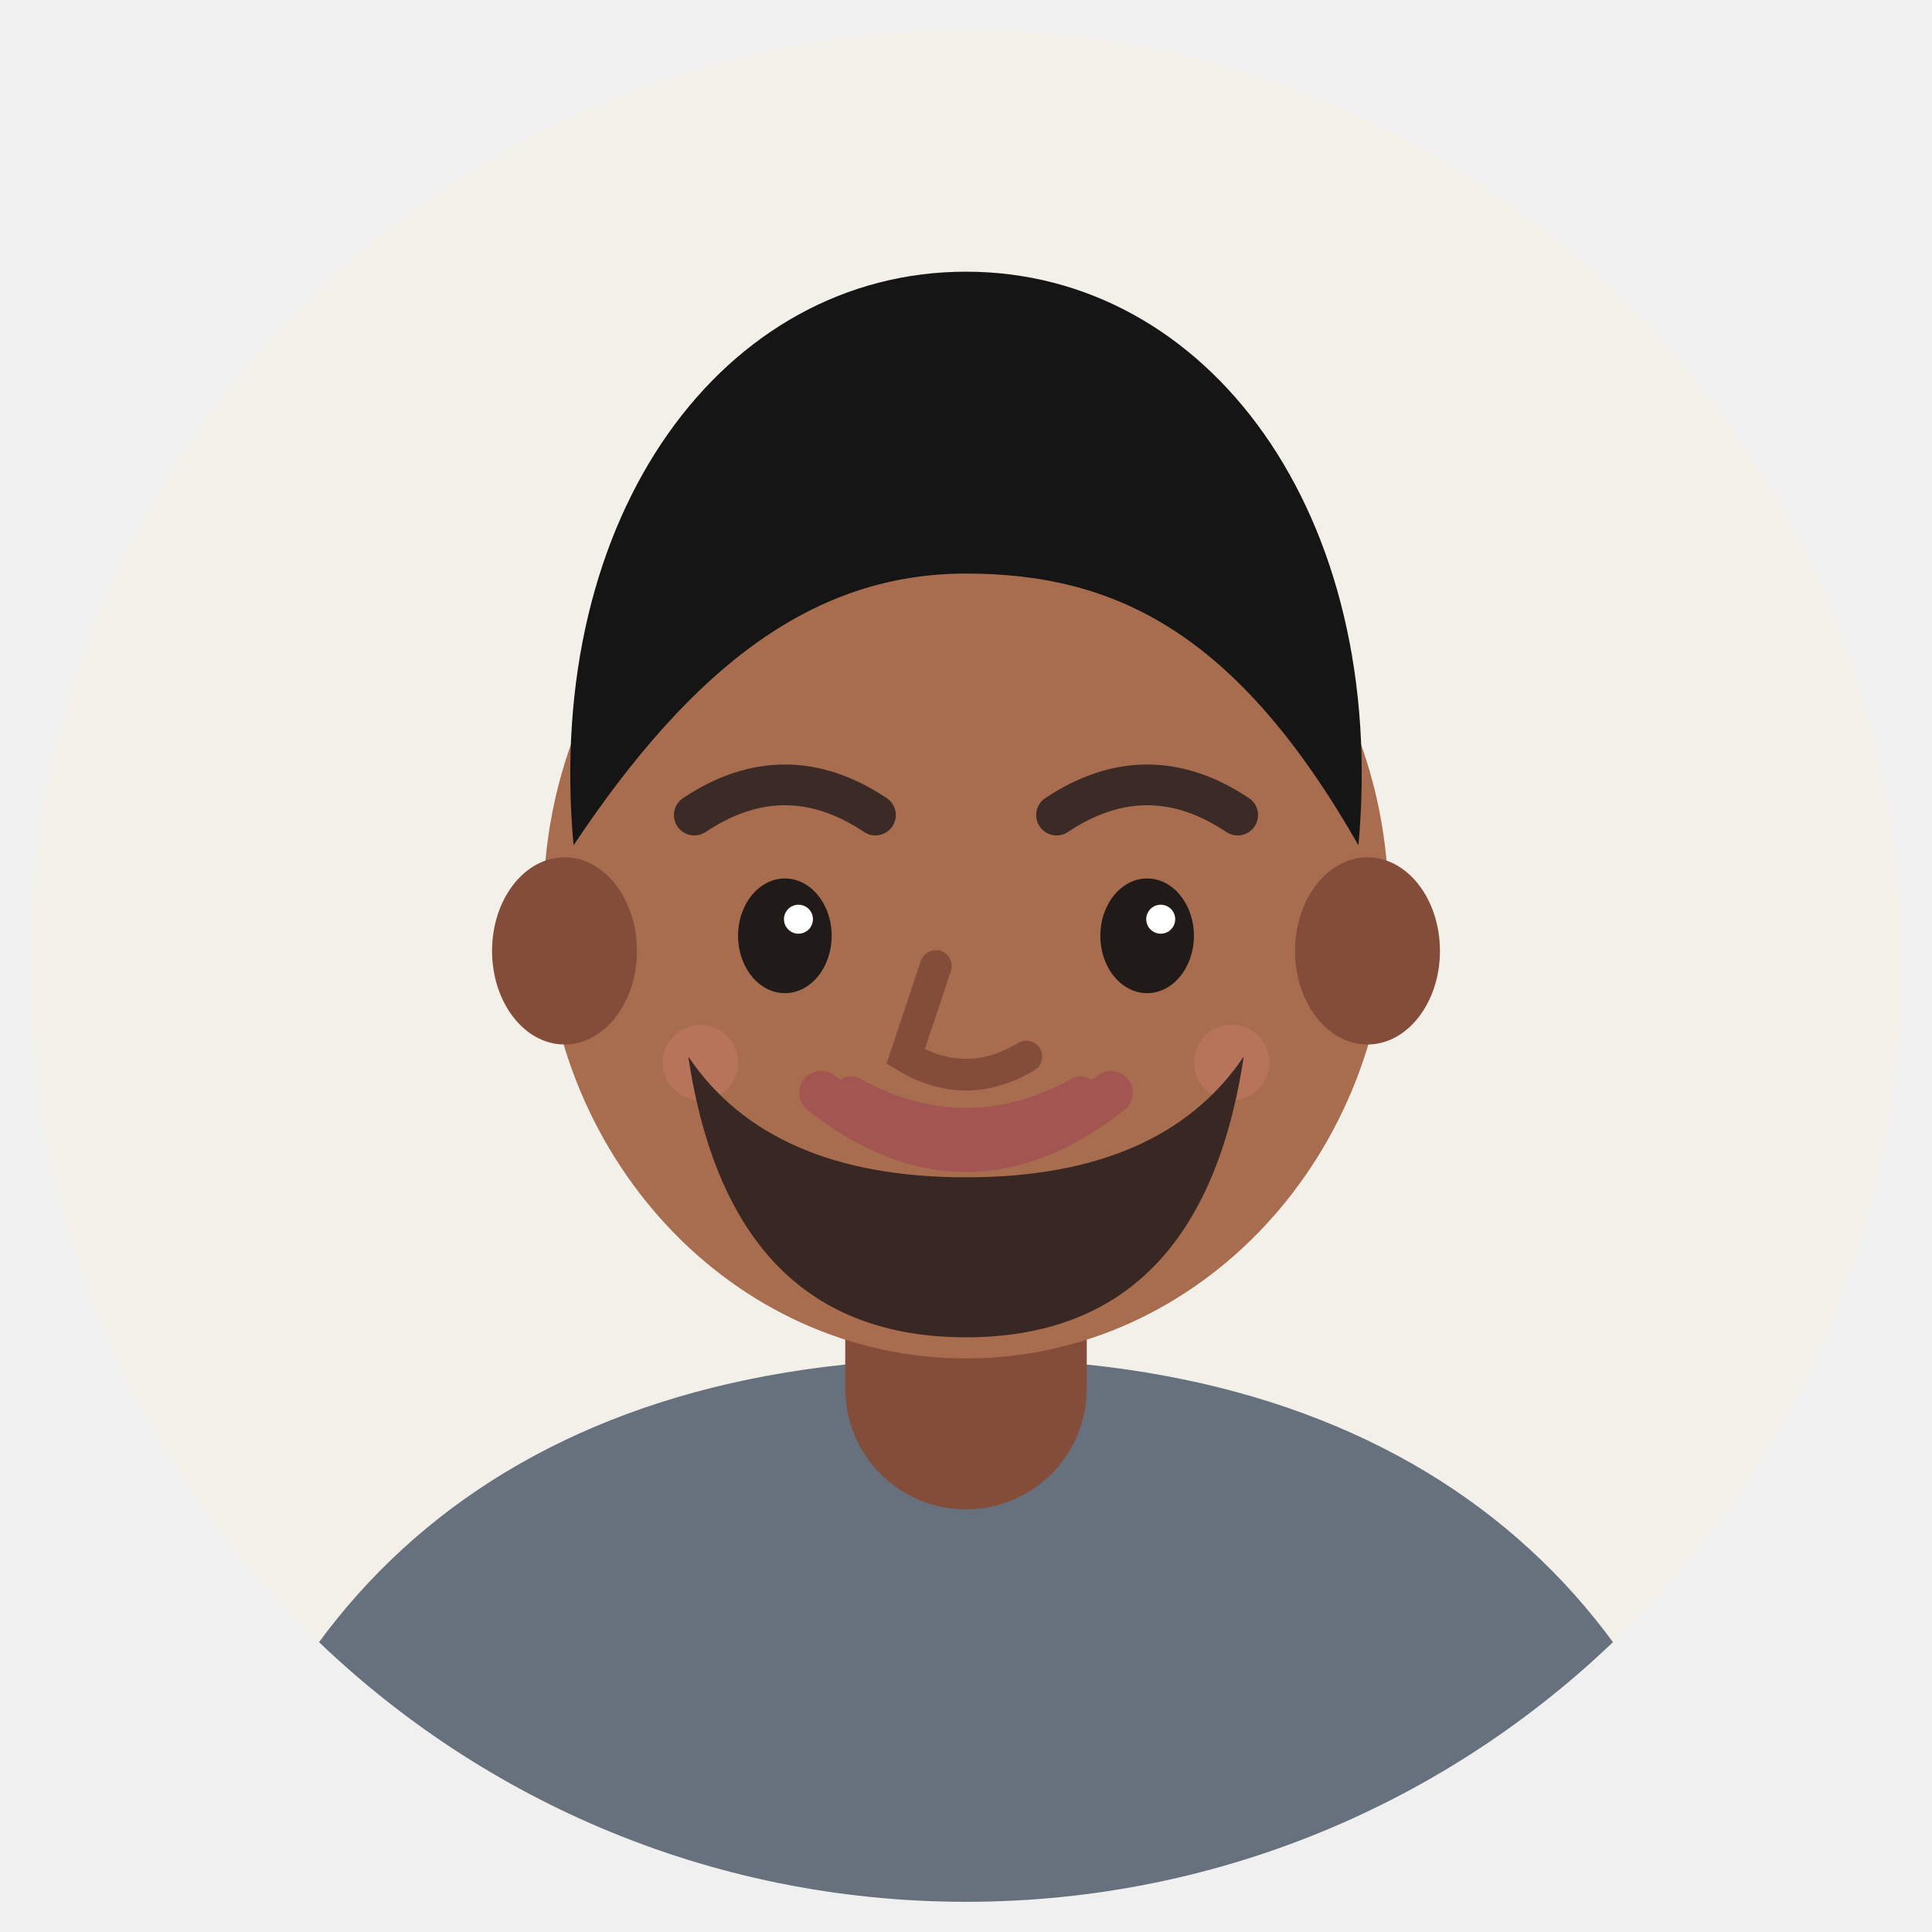
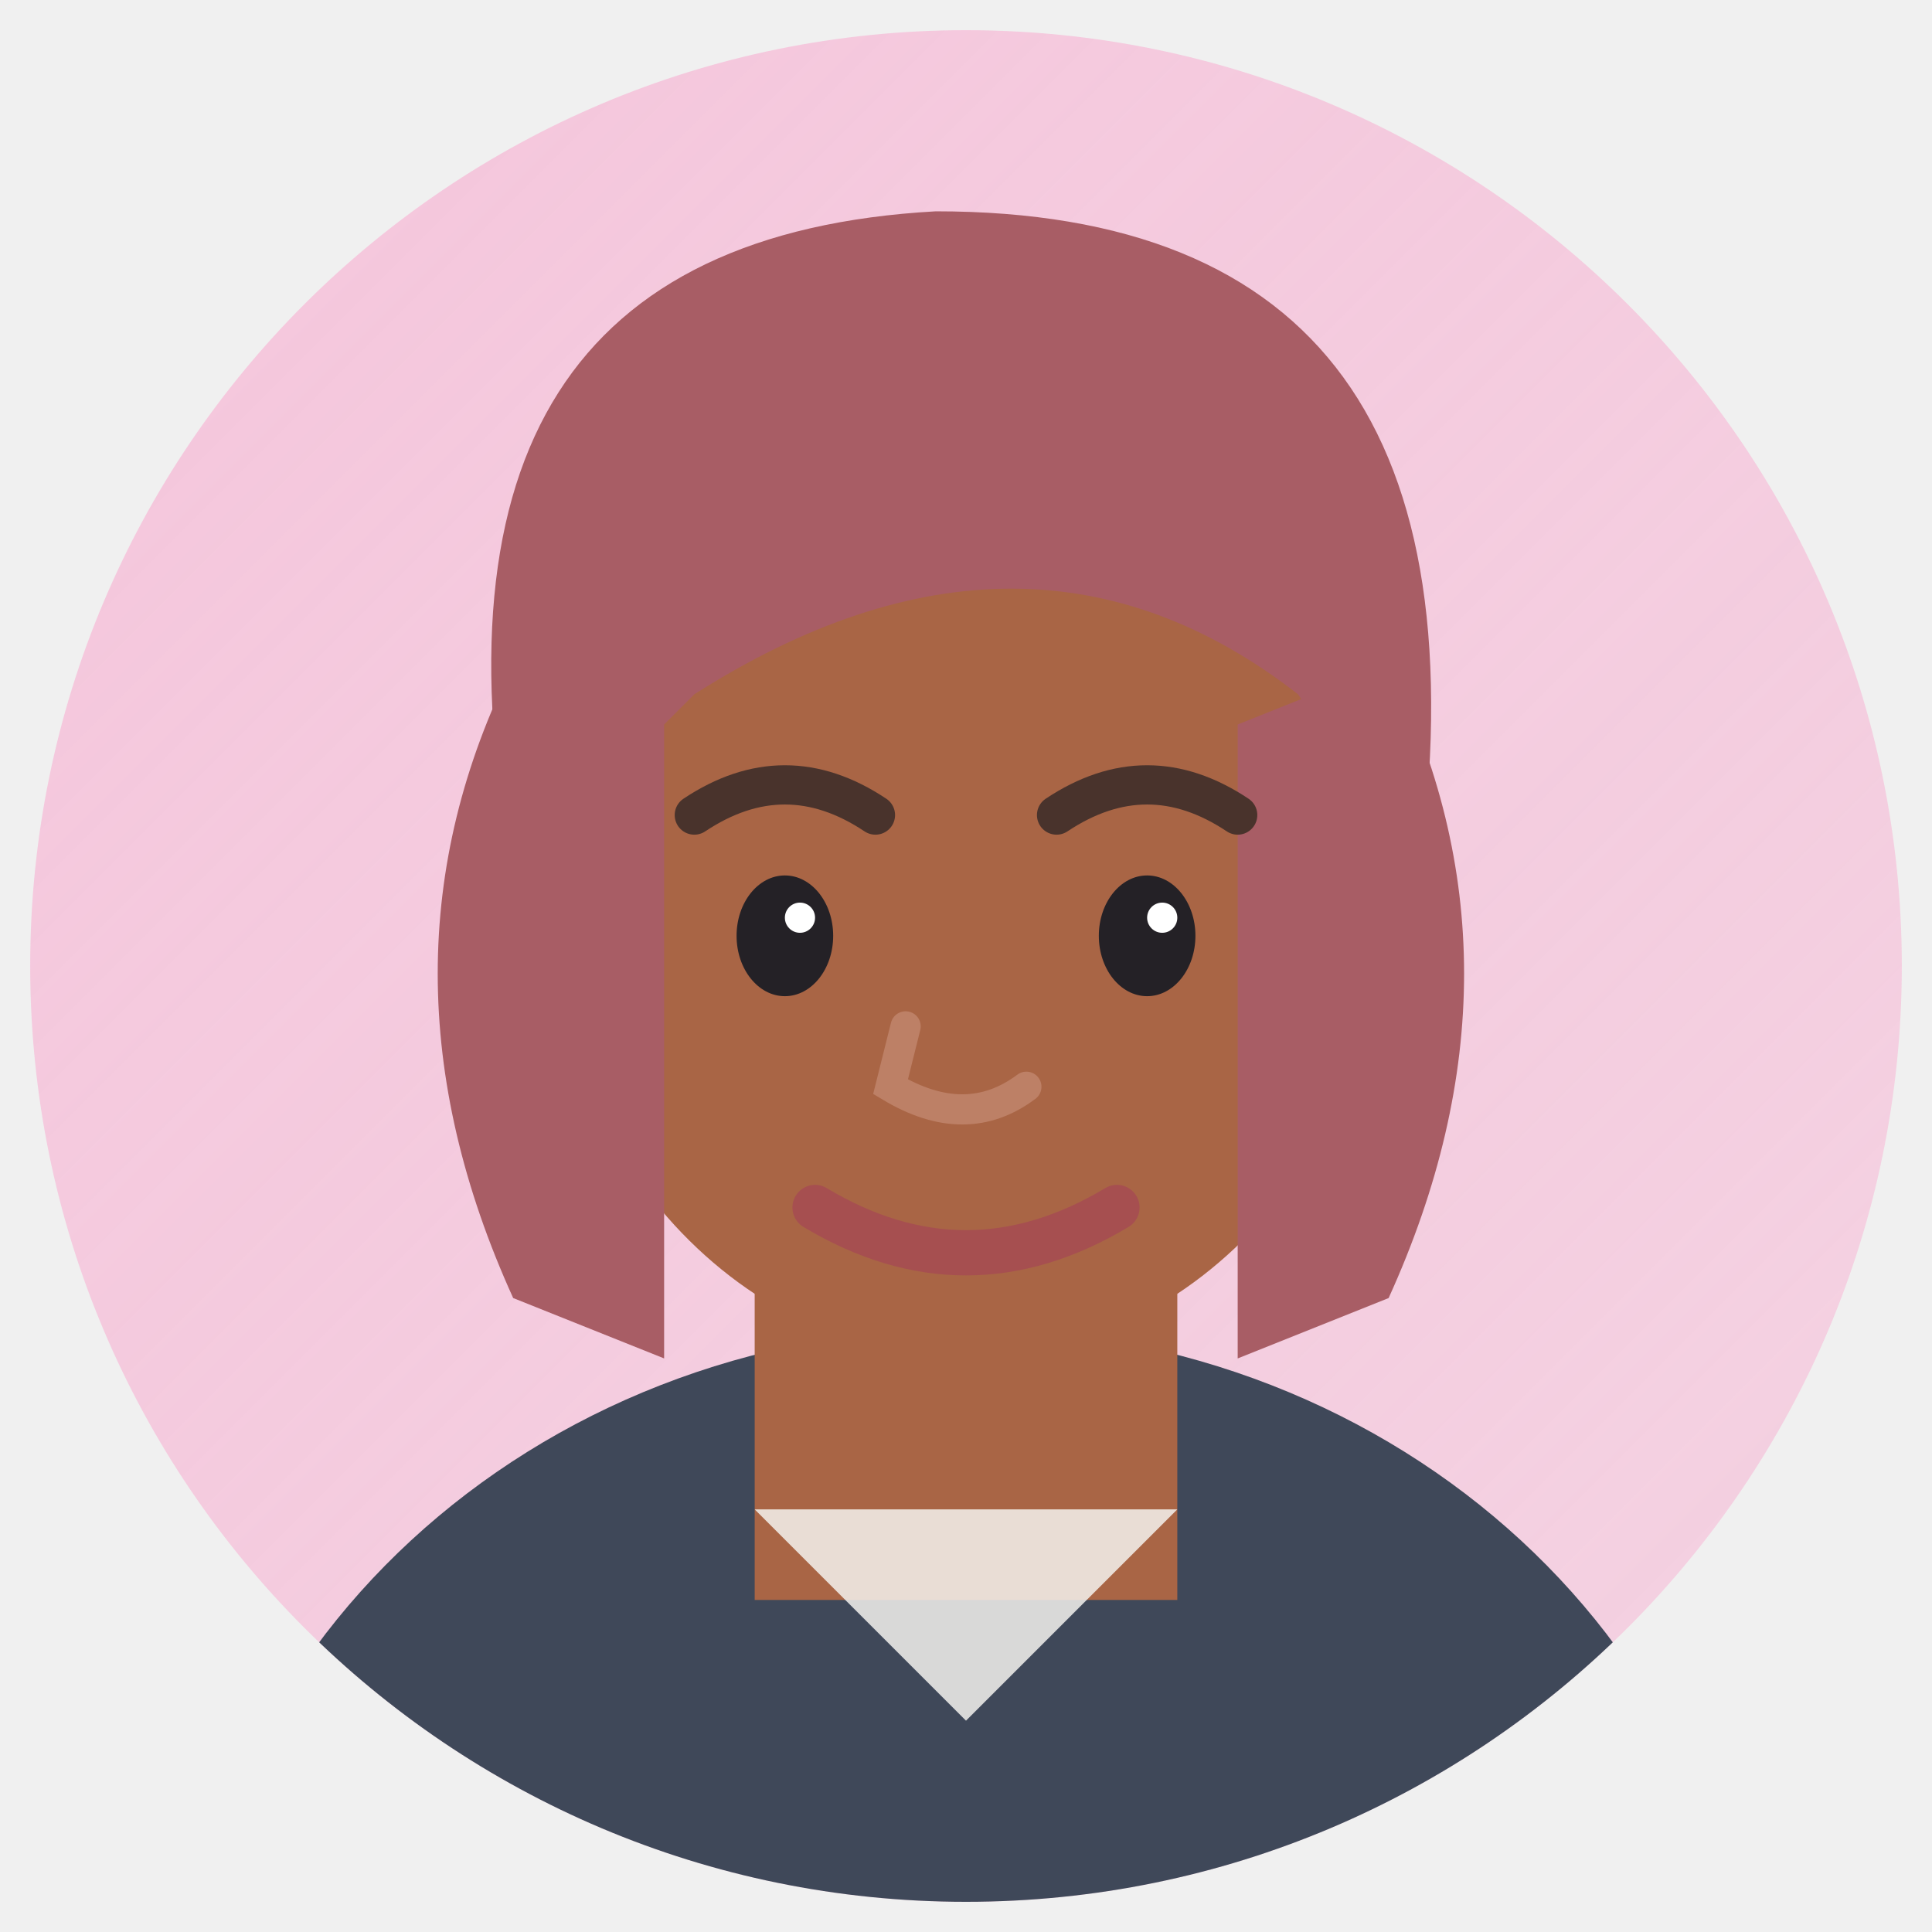
<svg xmlns="http://www.w3.org/2000/svg" width="64" height="64" viewBox="0 0 64 64">
  <defs>
-     <clipPath id="clip">
+     <clipPath id="c">
      <circle cx="32" cy="32" r="31" />
    </clipPath>
+     <linearGradient id="bg" x1="0" y1="0" x2="1" y2="1">
+       <stop stop-color="#f5c6dc" />
+       <stop offset="1" stop-color="#f5c6dc" stop-opacity=".72" />
+     </linearGradient>
  </defs>
-   <circle cx="32" cy="32" r="31" fill="#f3efe9" />
-   <g clip-path="url(#clip)">
-     <path d="M6 66C8 53 17 45 32 45S56 53 58 66Z" fill="#66717d" />
-     <rect x="28" y="39" width="8" height="11" rx="4" fill="#844d39" />
-     <ellipse cx="32" cy="30" rx="14" ry="15" fill="#a86d4f" />
-     <ellipse cx="18.7" cy="31.5" rx="2.4" ry="3.1" fill="#844d39" />
-     <ellipse cx="45.3" cy="31.5" rx="2.4" ry="3.1" fill="#844d39" />
-     <path d="M19 28C18 17 24 9 32 9C40 9 46 17 45 28C41 21 37 19 32 19C27 19 23 22 19 28Z" fill="#151515" />
-     <path d="M23 27Q26 25 29 27M35 27Q38 25 41 27" fill="none" stroke="#3b2a25" stroke-width="1.35" stroke-linecap="round" />
-     <ellipse cx="26" cy="31" rx="1.55" ry="1.9" fill="#201b19" />
-     <ellipse cx="38" cy="31" rx="1.55" ry="1.9" fill="#201b19" />
-     <circle cx="26.45" cy="30.45" r=".48" fill="#fff" />
-     <circle cx="38.45" cy="30.45" r=".48" fill="#fff" />
-     <path d="M31 32L30 35Q32 36.2 34 35" fill="none" stroke="#844d39" stroke-width="1.05" stroke-linecap="round" />
-     <circle cx="23.2" cy="35.2" r="1.25" fill="#ee8a83" opacity=".23" />
-     <circle cx="40.8" cy="35.2" r="1.25" fill="#ee8a83" opacity=".23" />
-     <path d="M22.8 35Q24.2 44.3 32 44.3Q39.8 44.3 41.2 35Q38.5 39 32 39Q25.5 39 22.8 35Z" fill="#382722" />
-     <path d="M28.2 36.2Q32 38.3 35.8 36.2" fill="none" stroke="#a35651" stroke-width="1.1" stroke-linecap="round" />
-     <path d="M27.2 36.2Q32 40 36.8 36.2" fill="none" stroke="#a35651" stroke-width="1.45" stroke-linecap="round" />
+   <circle cx="32" cy="32" r="31" fill="url(#bg)" />
+   <g clip-path="url(#c)">
+     <ellipse cx="32" cy="68" rx="26" ry="24" fill="#3f4859" />
+     <path d="M25 42H39V53H25Z" fill="#a96545" />
+     <ellipse cx="32" cy="29" rx="14" ry="16" fill="#a96545" />
+     <ellipse cx="18.4" cy="31" rx="2.5" ry="3.5" fill="#a96545" />
+     <ellipse cx="45.6" cy="31" rx="2.5" ry="3.5" fill="#a96545" />
+     <path d="M17 29Q13 8 31 7Q50 7 47 29L43 23Q34 16 23 23Z" fill="#a85d65" />
+     <path d="M17 22Q12 32 17 43L22 45L22 24ZM46 22Q51 32 46 43L41 45L41 24Z" fill="#a85d65" />
+     <path d="M23 27Q26 25 29 27M35 27Q38 25 41 27" stroke="#49332c" stroke-width="1.3" stroke-linecap="round" fill="none" />
+     <ellipse cx="26" cy="31" rx="1.6" ry="2" fill="#242126" />
+     <ellipse cx="38" cy="31" rx="1.6" ry="2" fill="#242126" />
+     <circle cx="26.5" cy="30.4" r=".5" fill="#fff" />
+     <circle cx="38.5" cy="30.4" r=".5" fill="#fff" />
+     <path d="M30 34L29.5 36Q32 37.5 34 36" stroke="#bd8066" stroke-width="1" fill="none" stroke-linecap="round" />
+     <path d="M27 40Q32 43 37 40" stroke="#a64f50" stroke-width="1.5" fill="none" stroke-linecap="round" />
+     <path d="M25 50L32 57L39 50" fill="#f4f2ef" opacity=".85" />
  </g>
</svg>
